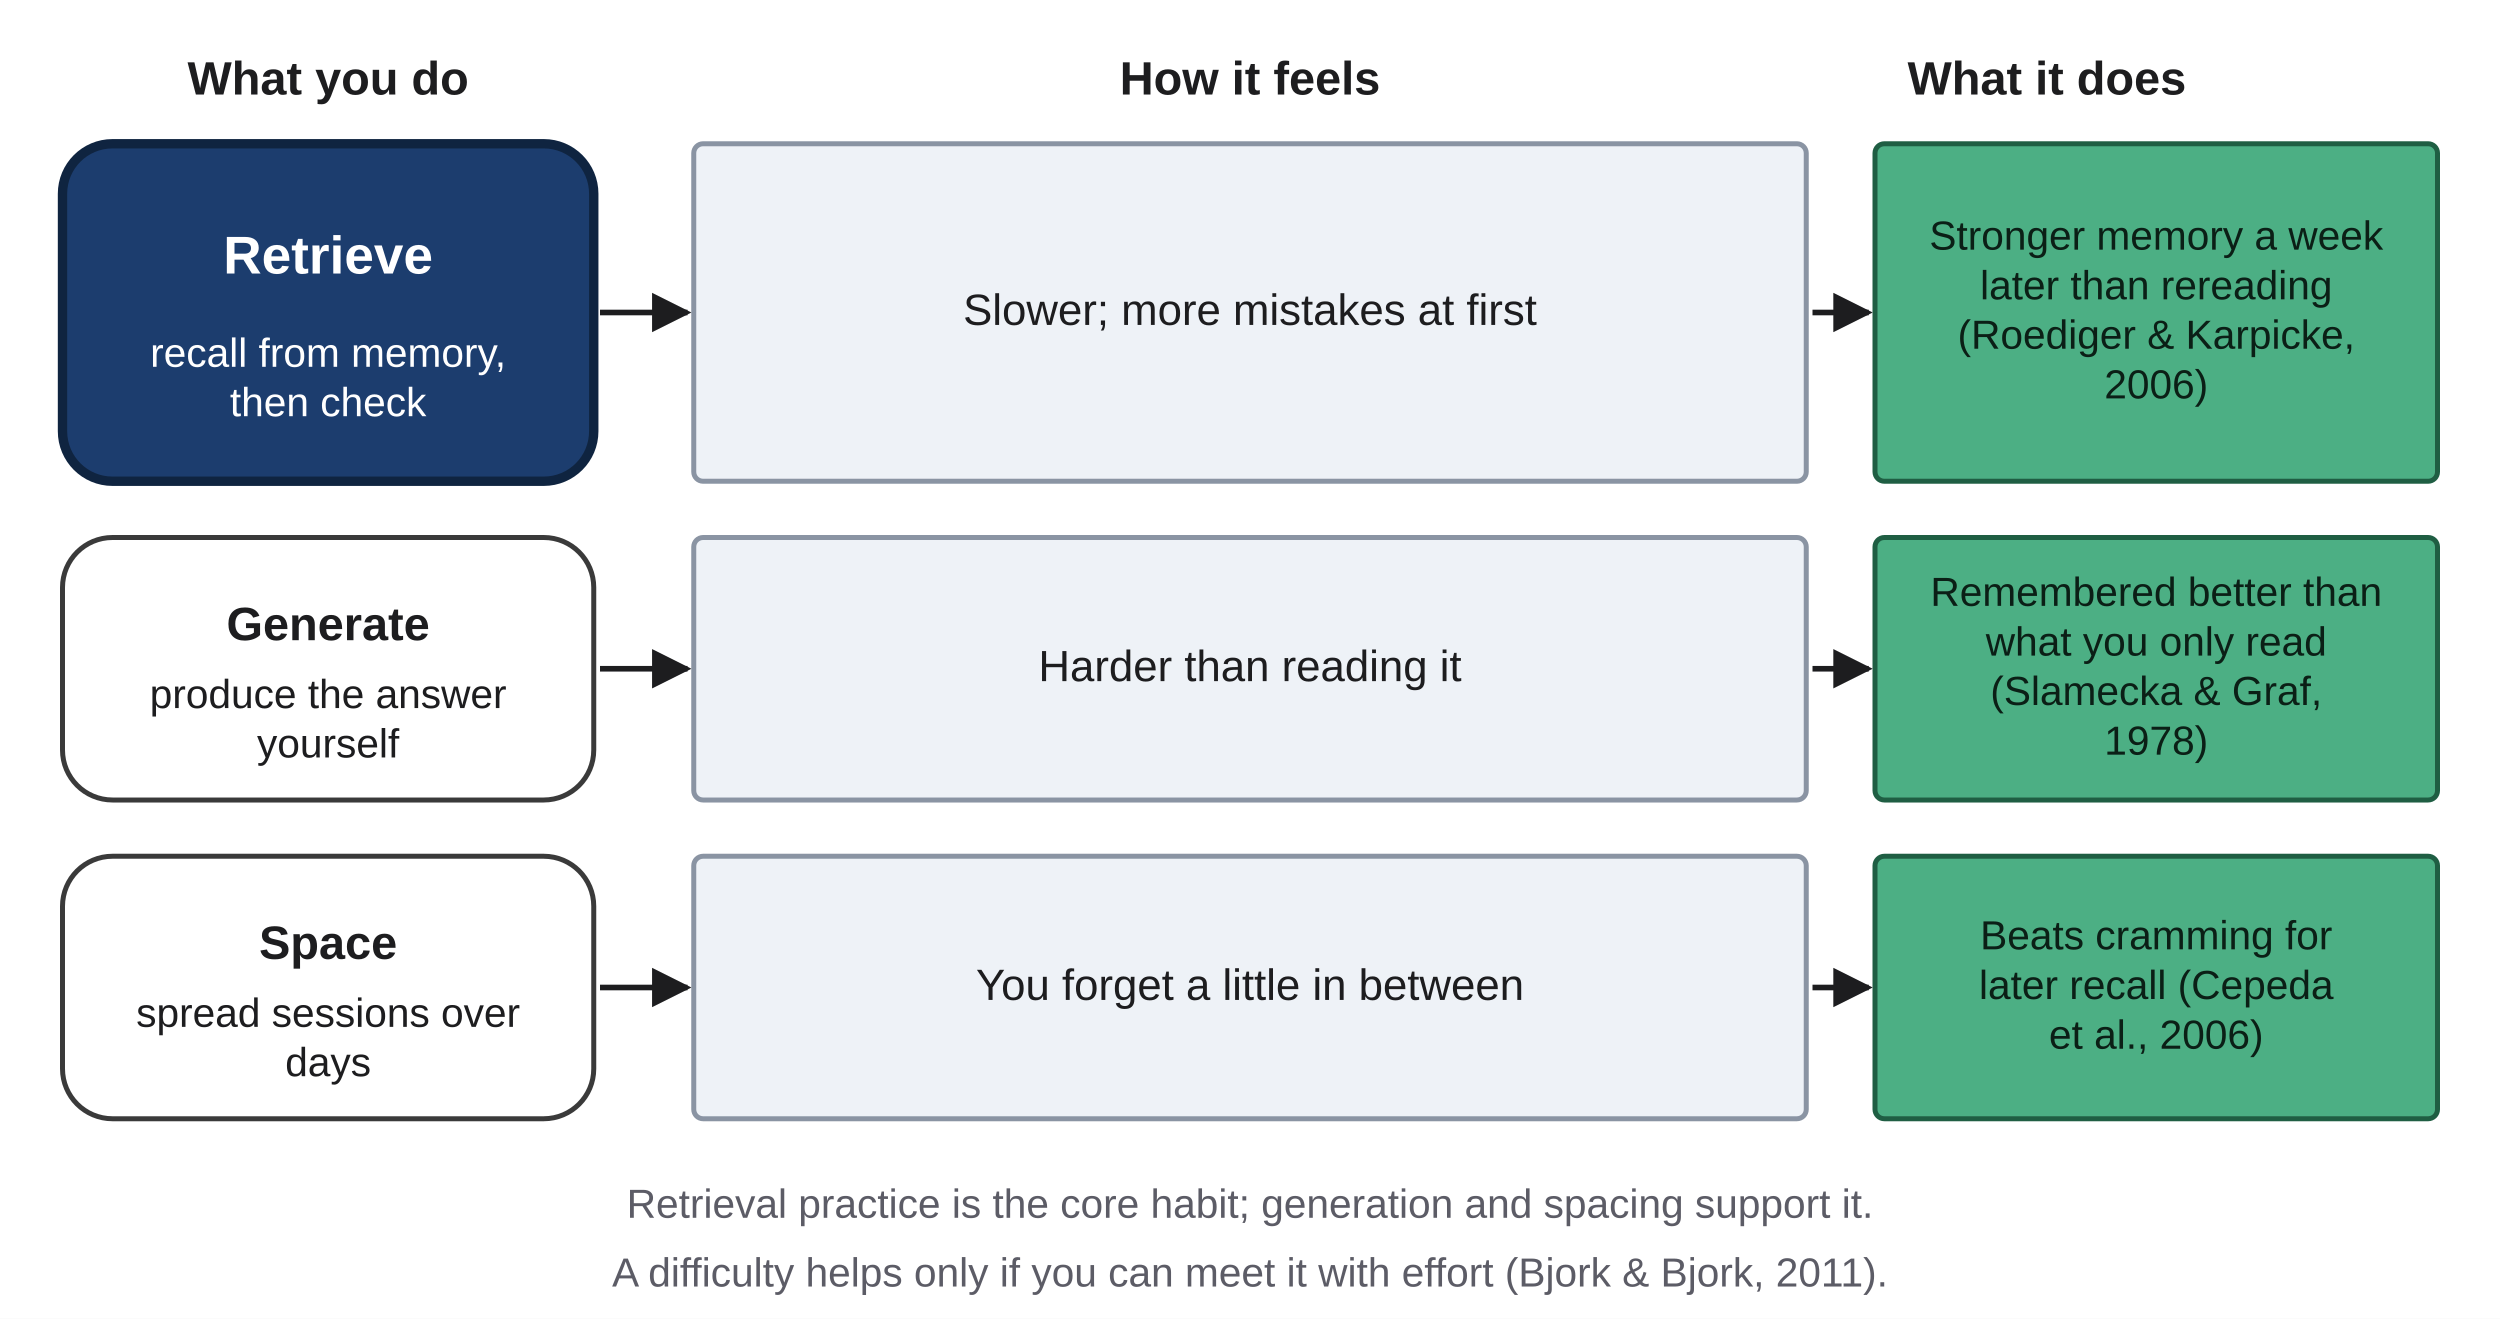
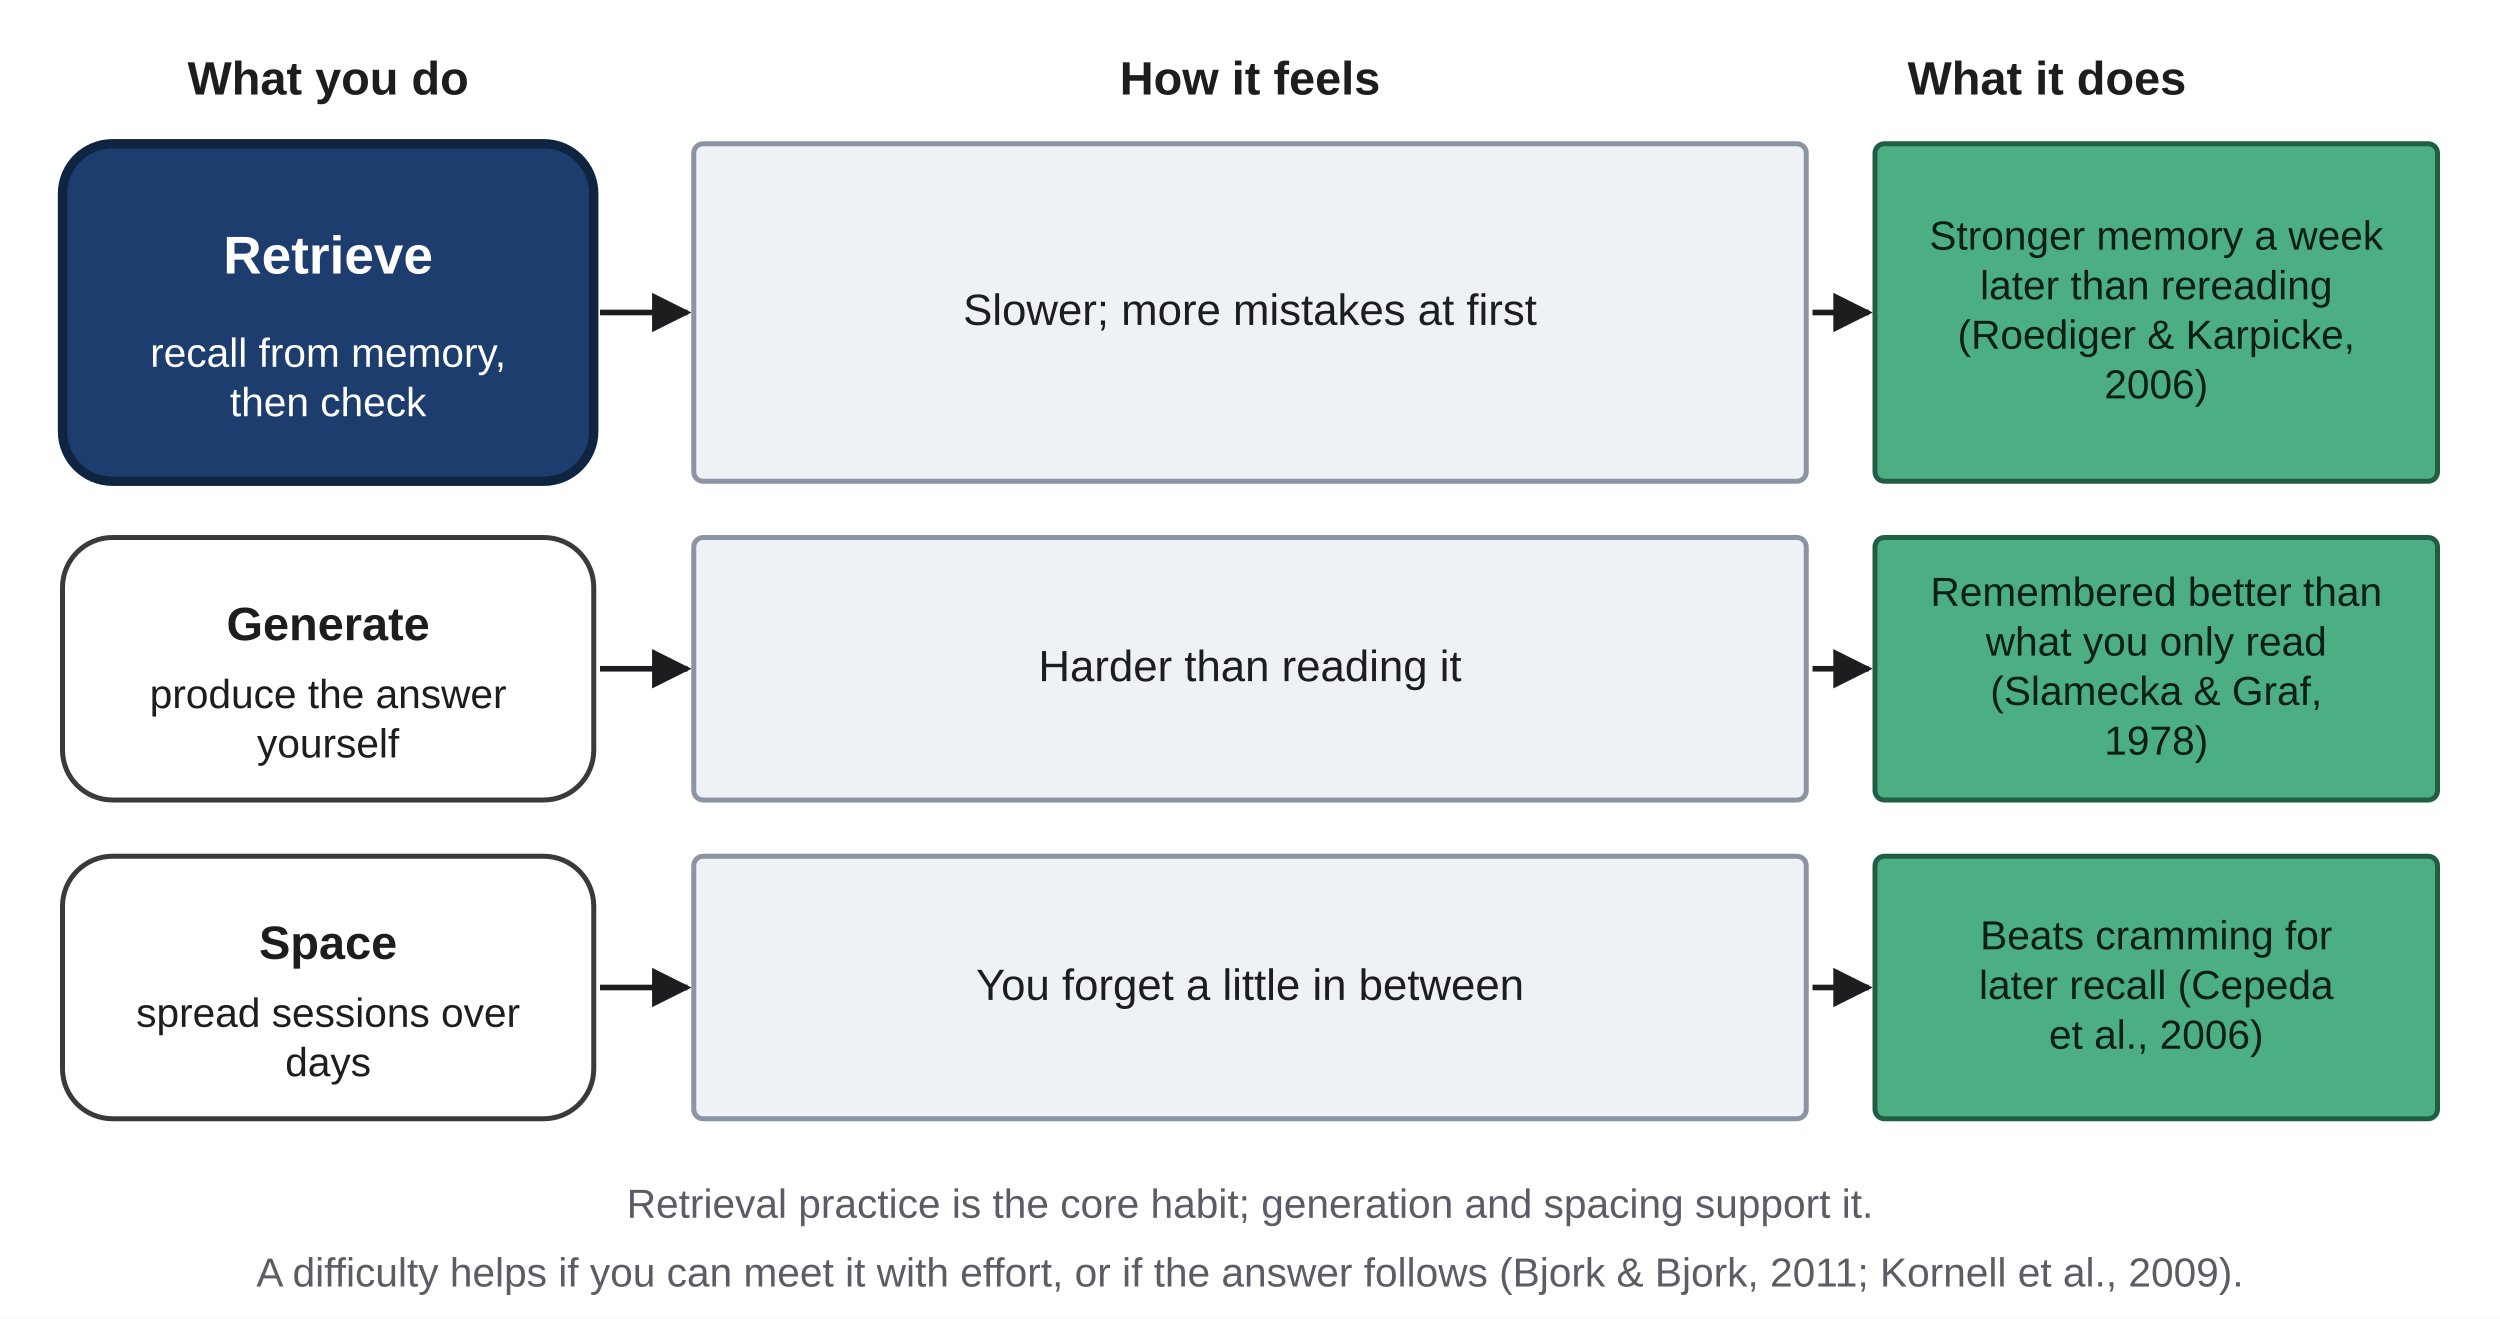
<svg xmlns="http://www.w3.org/2000/svg" viewBox="0 0 800 422" width="800" height="422" role="img" font-family="'Source Sans 3', 'Source Sans Pro', 'Helvetica Neue', Arial, sans-serif">
  <defs>
    <marker id="arrow-color" viewBox="0 0 10 10" refX="9" refY="5" markerWidth="7" markerHeight="7" orient="auto-start-reverse">
      <path d="M0,0 L10,5 L0,10 z" fill="#1D1D1F" />
    </marker>
    <pattern id="hatch" patternUnits="userSpaceOnUse" width="8" height="8" patternTransform="rotate(45)">
      <rect width="8" height="8" fill="#FFFFFF" />
      <line x1="0" y1="0" x2="0" y2="8" stroke="#9A9A9A" stroke-width="1.3" />
    </pattern>
    <pattern id="dots" patternUnits="userSpaceOnUse" width="7" height="7">
      <rect width="7" height="7" fill="#FFFFFF" />
      <circle cx="3.5" cy="3.5" r="1.2" fill="#000" />
    </pattern>
  </defs>
  <rect width="800" height="422" fill="#FFFFFF" />
  <text x="105.0" y="26.0" font-size="15" font-weight="700" text-anchor="middle" dominant-baseline="middle" fill="#1D1D1F" style="">What you do</text>
  <text x="400.0" y="26.0" font-size="15" font-weight="700" text-anchor="middle" dominant-baseline="middle" fill="#1D1D1F" style="">How it feels</text>
  <text x="655.0" y="26.0" font-size="15" font-weight="700" text-anchor="middle" dominant-baseline="middle" fill="#1D1D1F" style="">What it does</text>
  <rect x="20" y="46" width="170" height="108" rx="16" fill="#1C3D6E" stroke="#0F2440" stroke-width="3" />
  <text x="105.0" y="82.7" font-size="17" font-weight="600" text-anchor="middle" dominant-baseline="middle" fill="#FFFFFF" style="">Retrieve</text>
  <text x="105.0" y="113.7" font-size="13" font-weight="normal" text-anchor="middle" dominant-baseline="middle" fill="#FFFFFF" style="">recall from memory,</text>
  <text x="105.0" y="129.5" font-size="13" font-weight="normal" text-anchor="middle" dominant-baseline="middle" fill="#FFFFFF" style="">then check</text>
  <rect x="222" y="46" width="356" height="108" rx="3" fill="#EEF2F7" stroke="#8A94A3" stroke-width="1.6" />
  <text x="400.0" y="100.0" font-size="14" font-weight="normal" text-anchor="middle" dominant-baseline="middle" fill="#1D1D1F" style="">Slower; more mistakes at first</text>
  <rect x="600" y="46" width="180" height="108" rx="3" fill="#4CAF84" stroke="#1F5E43" stroke-width="1.6" />
  <text x="690.0" y="76.2" font-size="13" font-weight="normal" text-anchor="middle" dominant-baseline="middle" fill="#0B1F16" style="">Stronger memory a week</text>
  <text x="690.0" y="92.1" font-size="13" font-weight="normal" text-anchor="middle" dominant-baseline="middle" fill="#0B1F16" style="">later than rereading</text>
  <text x="690.0" y="107.9" font-size="13" font-weight="normal" text-anchor="middle" dominant-baseline="middle" fill="#0B1F16" style="">(Roediger &amp; Karpicke,</text>
  <text x="690.0" y="123.8" font-size="13" font-weight="normal" text-anchor="middle" dominant-baseline="middle" fill="#0B1F16" style="">2006)</text>
  <path d="M192.0,100.0 L220.0,100.0" fill="none" stroke="#1D1D1F" stroke-width="1.8" marker-end="url(#arrow-color)" />
  <path d="M580.0,100.0 L598.0,100.0" fill="none" stroke="#1D1D1F" stroke-width="1.8" marker-end="url(#arrow-color)" />
  <rect x="20" y="172" width="170" height="84" rx="16" fill="#FFFFFF" stroke="#3A3A3A" stroke-width="1.6" />
  <text x="105.0" y="200.6" font-size="15" font-weight="600" text-anchor="middle" dominant-baseline="middle" fill="#1D1D1F" style="">Generate</text>
  <text x="105.0" y="222.9" font-size="13" font-weight="normal" text-anchor="middle" dominant-baseline="middle" fill="#1D1D1F" style="">produce the answer</text>
  <text x="105.0" y="238.7" font-size="13" font-weight="normal" text-anchor="middle" dominant-baseline="middle" fill="#1D1D1F" style="">yourself</text>
  <rect x="222" y="172" width="356" height="84" rx="3" fill="#EEF2F7" stroke="#8A94A3" stroke-width="1.6" />
  <text x="400.0" y="214.0" font-size="14" font-weight="normal" text-anchor="middle" dominant-baseline="middle" fill="#1D1D1F" style="">Harder than reading it</text>
  <rect x="600" y="172" width="180" height="84" rx="3" fill="#4CAF84" stroke="#1F5E43" stroke-width="1.6" />
  <text x="690.0" y="190.2" font-size="13" font-weight="normal" text-anchor="middle" dominant-baseline="middle" fill="#0B1F16" style="">Remembered better than</text>
  <text x="690.0" y="206.1" font-size="13" font-weight="normal" text-anchor="middle" dominant-baseline="middle" fill="#0B1F16" style="">what you only read</text>
  <text x="690.0" y="221.9" font-size="13" font-weight="normal" text-anchor="middle" dominant-baseline="middle" fill="#0B1F16" style="">(Slamecka &amp; Graf,</text>
  <text x="690.0" y="237.8" font-size="13" font-weight="normal" text-anchor="middle" dominant-baseline="middle" fill="#0B1F16" style="">1978)</text>
  <path d="M192.0,214.0 L220.0,214.0" fill="none" stroke="#1D1D1F" stroke-width="1.8" marker-end="url(#arrow-color)" />
  <path d="M580.0,214.0 L598.0,214.0" fill="none" stroke="#1D1D1F" stroke-width="1.8" marker-end="url(#arrow-color)" />
  <rect x="20" y="274" width="170" height="84" rx="16" fill="#FFFFFF" stroke="#3A3A3A" stroke-width="1.6" />
  <text x="105.0" y="302.6" font-size="15" font-weight="600" text-anchor="middle" dominant-baseline="middle" fill="#1D1D1F" style="">Space</text>
  <text x="105.0" y="324.9" font-size="13" font-weight="normal" text-anchor="middle" dominant-baseline="middle" fill="#1D1D1F" style="">spread sessions over</text>
  <text x="105.0" y="340.7" font-size="13" font-weight="normal" text-anchor="middle" dominant-baseline="middle" fill="#1D1D1F" style="">days</text>
  <rect x="222" y="274" width="356" height="84" rx="3" fill="#EEF2F7" stroke="#8A94A3" stroke-width="1.6" />
  <text x="400.0" y="316.0" font-size="14" font-weight="normal" text-anchor="middle" dominant-baseline="middle" fill="#1D1D1F" style="">You forget a little in between</text>
  <rect x="600" y="274" width="180" height="84" rx="3" fill="#4CAF84" stroke="#1F5E43" stroke-width="1.6" />
  <text x="690.0" y="300.1" font-size="13" font-weight="normal" text-anchor="middle" dominant-baseline="middle" fill="#0B1F16" style="">Beats cramming for</text>
  <text x="690.0" y="316.0" font-size="13" font-weight="normal" text-anchor="middle" dominant-baseline="middle" fill="#0B1F16" style="">later recall (Cepeda</text>
  <text x="690.0" y="331.9" font-size="13" font-weight="normal" text-anchor="middle" dominant-baseline="middle" fill="#0B1F16" style="">et al., 2006)</text>
  <path d="M192.0,316.0 L220.0,316.0" fill="none" stroke="#1D1D1F" stroke-width="1.8" marker-end="url(#arrow-color)" />
  <path d="M580.0,316.0 L598.0,316.0" fill="none" stroke="#1D1D1F" stroke-width="1.8" marker-end="url(#arrow-color)" />
  <text x="400.0" y="386.0" font-size="13" font-weight="normal" text-anchor="middle" dominant-baseline="middle" fill="#5C5C66" style="">Retrieval practice is the core habit; generation and spacing support it.</text>
-   <text x="400.0" y="408.0" font-size="13" font-weight="normal" text-anchor="middle" dominant-baseline="middle" fill="#5C5C66" style="">A difficulty helps only if you can meet it with effort (Bjork &amp; Bjork, 2011).</text>
+   <text x="400.0" y="408.0" font-size="13" font-weight="normal" text-anchor="middle" dominant-baseline="middle" fill="#5C5C66" style="">A difficulty helps if you can meet it with effort, or if the answer follows (Bjork &amp; Bjork, 2011; Kornell et al., 2009).</text>
</svg>
